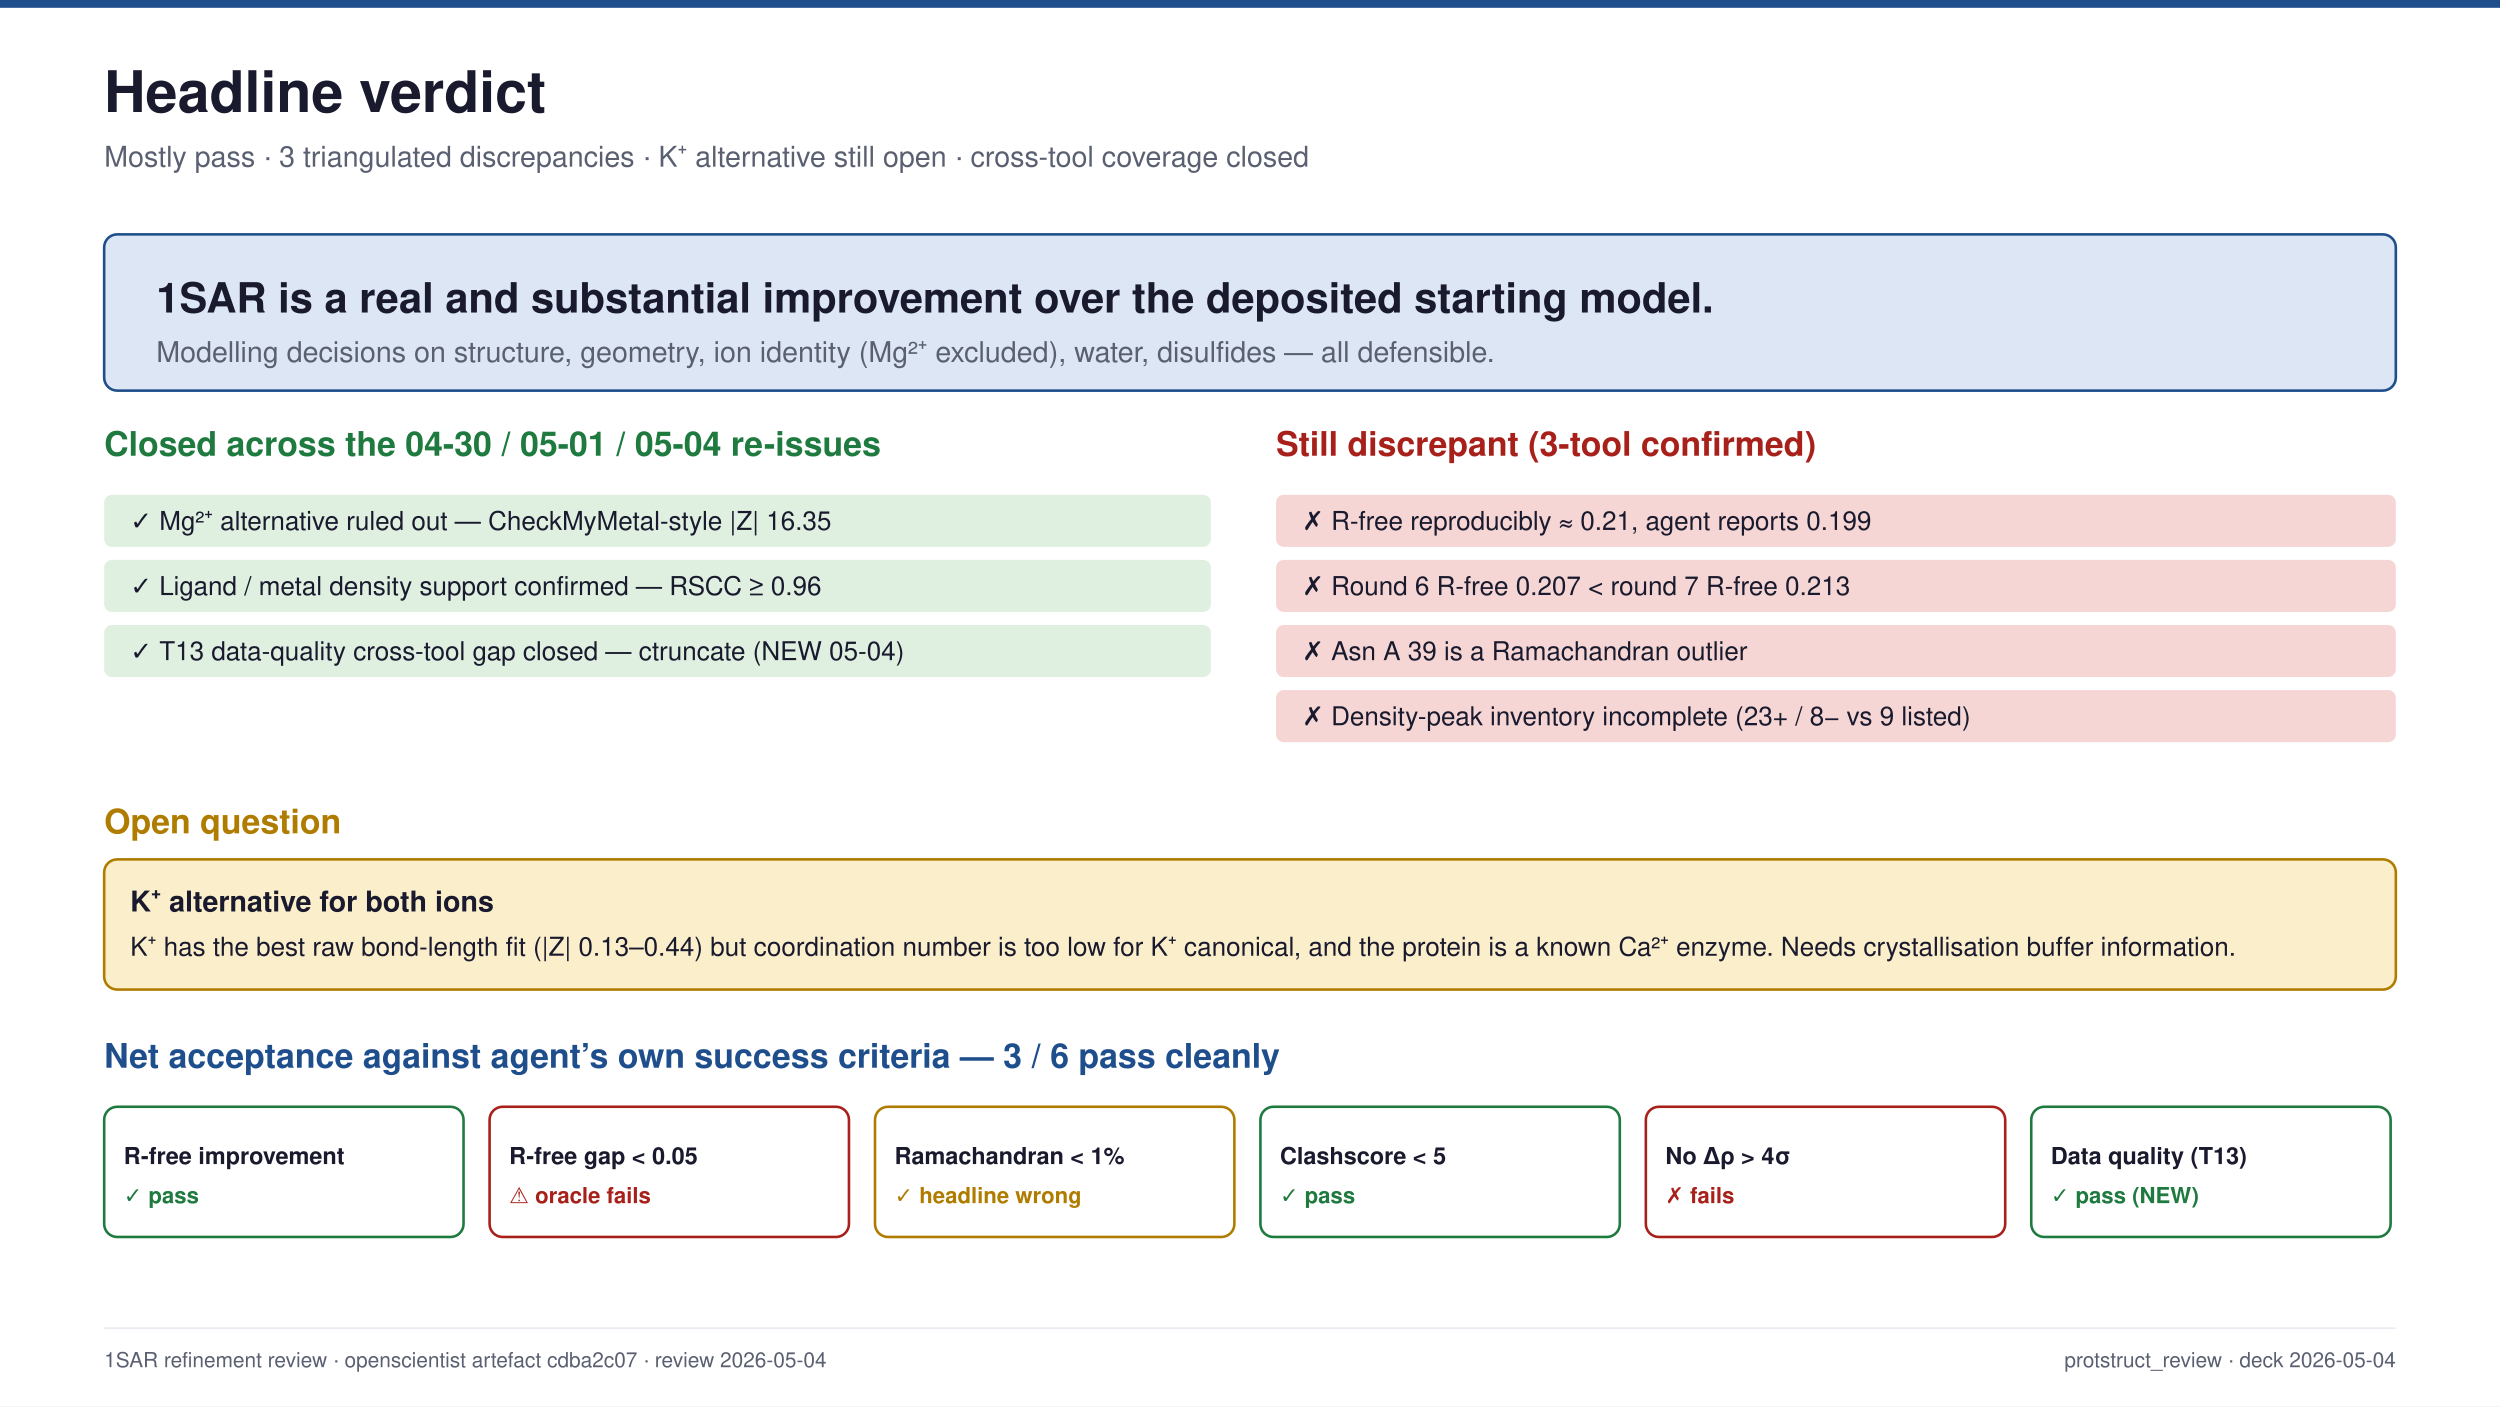
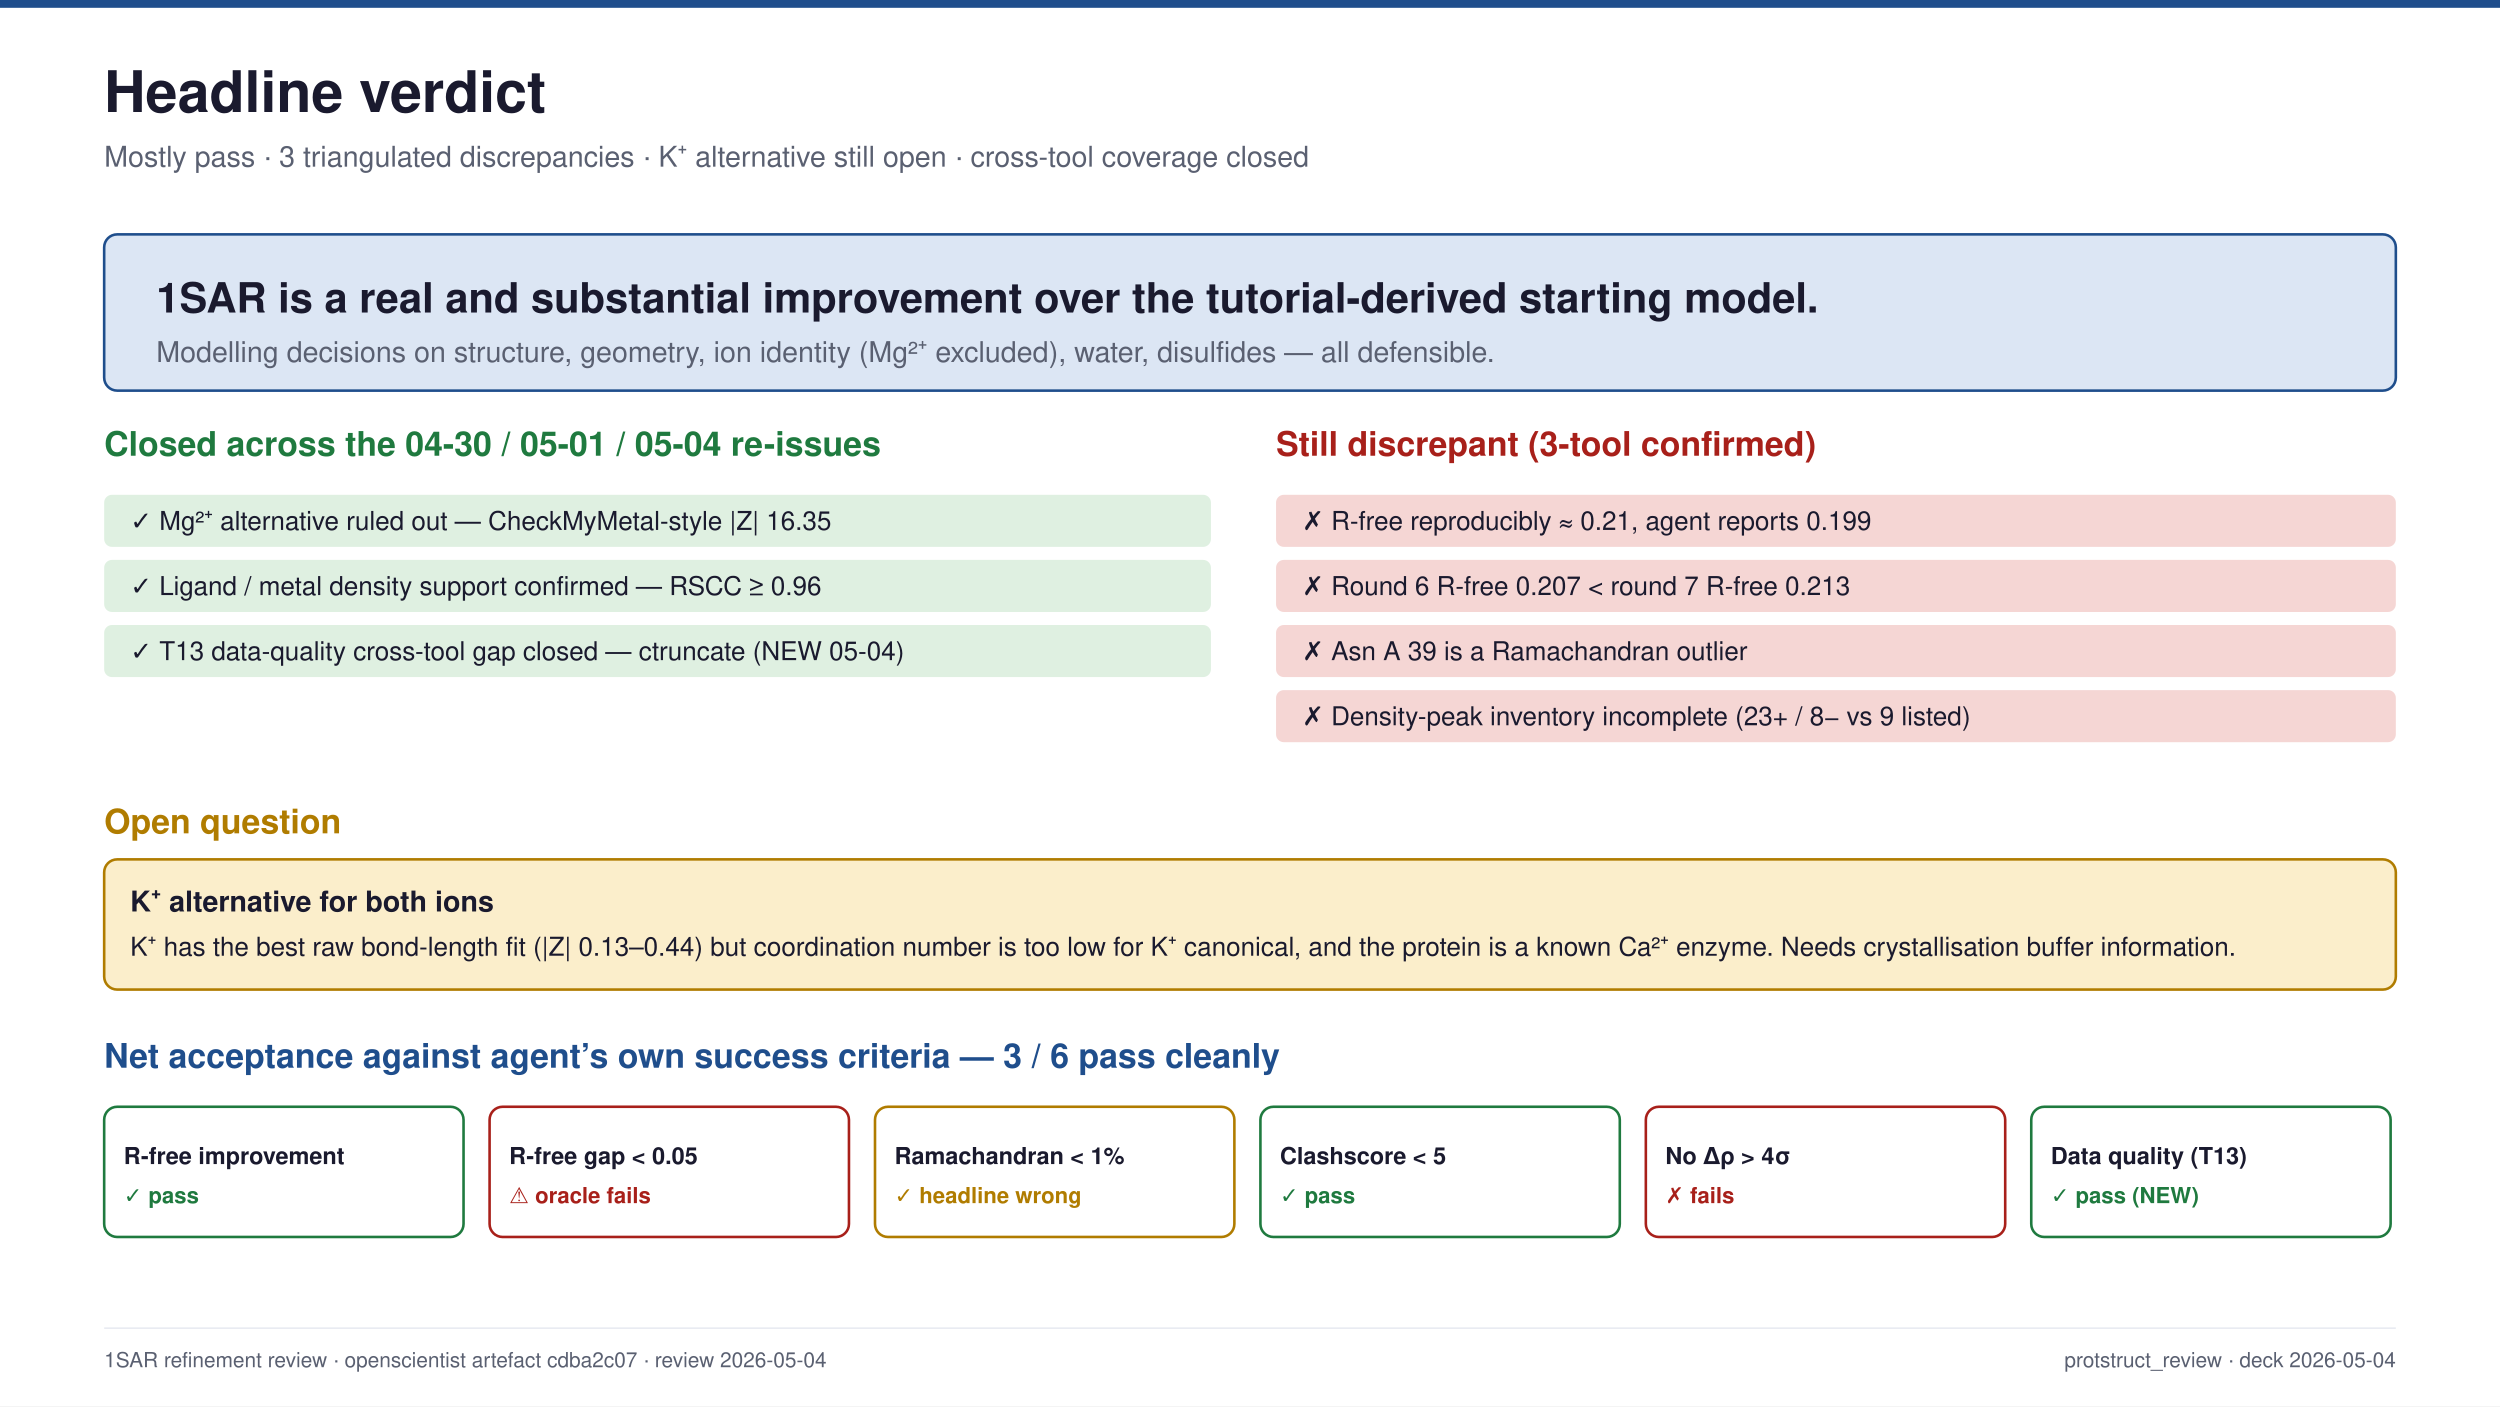
<svg xmlns="http://www.w3.org/2000/svg" width="1920" height="1080" viewBox="0 0 1920 1080" font-family="Helvetica, Arial, sans-serif">
  <rect width="100%" height="100%" fill="#ffffff" />
  <rect x="0" y="0" width="1920" height="6" fill="#1f4e8c" />
  <text x="80" y="86" font-size="44" font-weight="700" fill="#1a1a2e">Headline verdict</text>
  <text x="80" y="128" font-size="22" font-weight="400" fill="#5a6071">Mostly pass · 3 triangulated discrepancies · K⁺ alternative still open · cross-tool coverage closed</text>
  <line x1="80" y1="1020" x2="1840" y2="1020" stroke="#e3e6ee" stroke-width="1" />
  <text x="80" y="1050" font-size="16" fill="#5a6071">1SAR refinement review · openscientist artefact cdba2c07 · review 2026-05-04</text>
  <text x="1840" y="1050" font-size="16" fill="#5a6071" text-anchor="end">protstruct_review · deck 2026-05-04</text>
  <rect x="80" y="180" width="1760" height="120" rx="10" fill="#dce6f4" stroke="#1f4e8c" stroke-width="2" />
-   <text x="120" y="240" font-size="32" font-weight="700" fill="#1a1a2e">1SAR is a real and substantial improvement over the deposited starting model.</text>
+   <text x="120" y="240" font-size="32" font-weight="700" fill="#1a1a2e">1SAR is a real and substantial improvement over the tutorial-derived starting model.</text>
  <text x="120" y="278" font-size="22" fill="#5a6071">Modelling decisions on structure, geometry, ion identity (Mg²⁺ excluded), water, disulfides — all defensible.</text>
  <text x="80" y="350" font-size="26" font-weight="700" fill="#1f7a3f">Closed across the 04-30 / 05-01 / 05-04 re-issues</text>
  <rect x="80" y="380" width="850" height="40" rx="6" fill="#dff0e1" />
  <text x="100" y="407" font-size="20" fill="#1a1a2e">✓ Mg²⁺ alternative ruled out — CheckMyMetal-style |Z| 16.35</text>
  <rect x="80" y="430" width="850" height="40" rx="6" fill="#dff0e1" />
  <text x="100" y="457" font-size="20" fill="#1a1a2e">✓ Ligand / metal density support confirmed — RSCC ≥ 0.96</text>
  <rect x="80" y="480" width="850" height="40" rx="6" fill="#dff0e1" />
  <text x="100" y="507" font-size="20" fill="#1a1a2e">✓ T13 data-quality cross-tool gap closed — ctruncate (NEW 05-04)</text>
  <text x="980" y="350" font-size="26" font-weight="700" fill="#a8201a">Still discrepant (3-tool confirmed)</text>
  <rect x="980" y="380" width="860" height="40" rx="6" fill="#f5d6d4" />
  <text x="1000" y="407" font-size="20" fill="#1a1a2e">✗ R-free reproducibly ≈ 0.21, agent reports 0.199</text>
  <rect x="980" y="430" width="860" height="40" rx="6" fill="#f5d6d4" />
  <text x="1000" y="457" font-size="20" fill="#1a1a2e">✗ Round 6 R-free 0.207 &lt; round 7 R-free 0.213</text>
  <rect x="980" y="480" width="860" height="40" rx="6" fill="#f5d6d4" />
  <text x="1000" y="507" font-size="20" fill="#1a1a2e">✗ Asn A 39 is a Ramachandran outlier</text>
  <rect x="980" y="530" width="860" height="40" rx="6" fill="#f5d6d4" />
  <text x="1000" y="557" font-size="20" fill="#1a1a2e">✗ Density-peak inventory incomplete (23+ / 8− vs 9 listed)</text>
  <text x="80" y="640" font-size="26" font-weight="700" fill="#b07c00">Open question</text>
  <rect x="80" y="660" width="1760" height="100" rx="10" fill="#fbeecb" stroke="#b07c00" stroke-width="2" />
  <text x="100" y="700" font-size="22" font-weight="700" fill="#1a1a2e">K⁺ alternative for both ions</text>
  <text x="100" y="734" font-size="20" fill="#1a1a2e">K⁺ has the best raw bond-length fit (|Z| 0.13–0.44) but coordination number is too low for K⁺ canonical, and the protein is a known Ca²⁺ enzyme. Needs crystallisation buffer information.</text>
  <text x="80" y="820" font-size="26" font-weight="700" fill="#1f4e8c">Net acceptance against agent’s own success criteria — 3 / 6 pass cleanly</text>
  <rect x="80" y="850" width="276" height="100" rx="10" fill="#ffffff" stroke="#1f7a3f" stroke-width="2" />
  <text x="95" y="894" font-size="18" font-weight="600" fill="#1a1a2e">R-free improvement</text>
  <text x="95" y="924" font-size="17" fill="#1f7a3f" font-weight="700">✓ pass</text>
  <rect x="376" y="850" width="276" height="100" rx="10" fill="#ffffff" stroke="#a8201a" stroke-width="2" />
  <text x="391" y="894" font-size="18" font-weight="600" fill="#1a1a2e">R-free gap &lt; 0.05</text>
  <text x="391" y="924" font-size="17" fill="#a8201a" font-weight="700">⚠ oracle fails</text>
  <rect x="672" y="850" width="276" height="100" rx="10" fill="#ffffff" stroke="#b07c00" stroke-width="2" />
  <text x="687" y="894" font-size="18" font-weight="600" fill="#1a1a2e">Ramachandran &lt; 1%</text>
  <text x="687" y="924" font-size="17" fill="#b07c00" font-weight="700">✓ headline wrong</text>
  <rect x="968" y="850" width="276" height="100" rx="10" fill="#ffffff" stroke="#1f7a3f" stroke-width="2" />
  <text x="983" y="894" font-size="18" font-weight="600" fill="#1a1a2e">Clashscore &lt; 5</text>
  <text x="983" y="924" font-size="17" fill="#1f7a3f" font-weight="700">✓ pass</text>
  <rect x="1264" y="850" width="276" height="100" rx="10" fill="#ffffff" stroke="#a8201a" stroke-width="2" />
  <text x="1279" y="894" font-size="18" font-weight="600" fill="#1a1a2e">No Δρ &gt; 4σ</text>
  <text x="1279" y="924" font-size="17" fill="#a8201a" font-weight="700">✗ fails</text>
  <rect x="1560" y="850" width="276" height="100" rx="10" fill="#ffffff" stroke="#1f7a3f" stroke-width="2" />
  <text x="1575" y="894" font-size="18" font-weight="600" fill="#1a1a2e">Data quality (T13)</text>
  <text x="1575" y="924" font-size="17" fill="#1f7a3f" font-weight="700">✓ pass (NEW)</text>
</svg>
